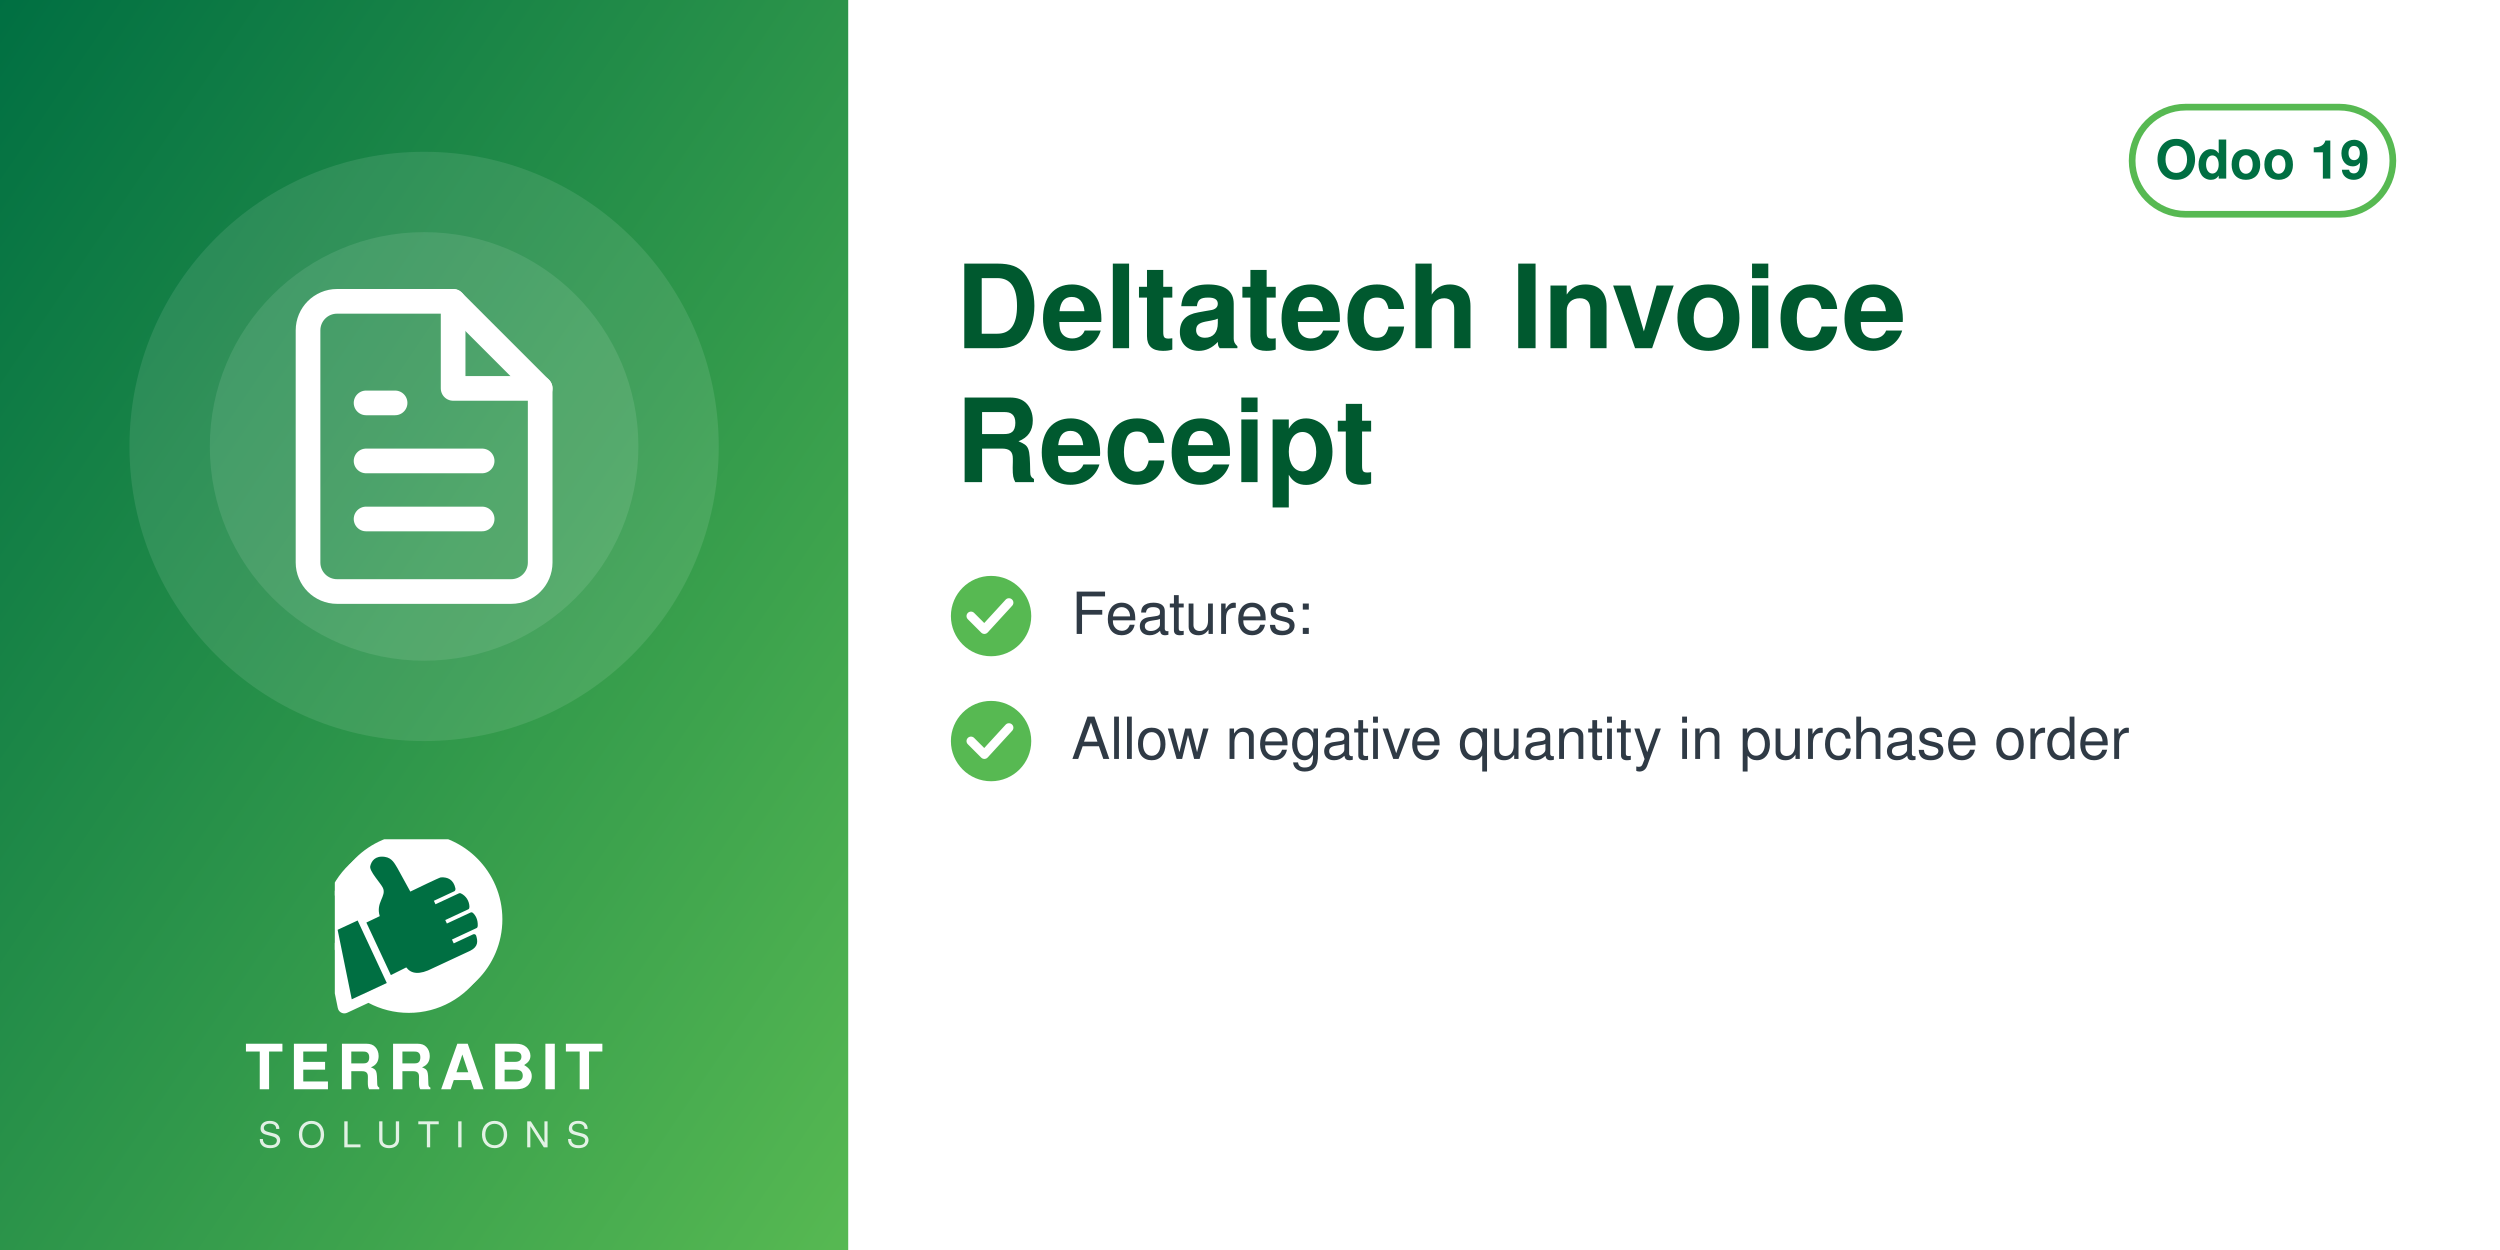
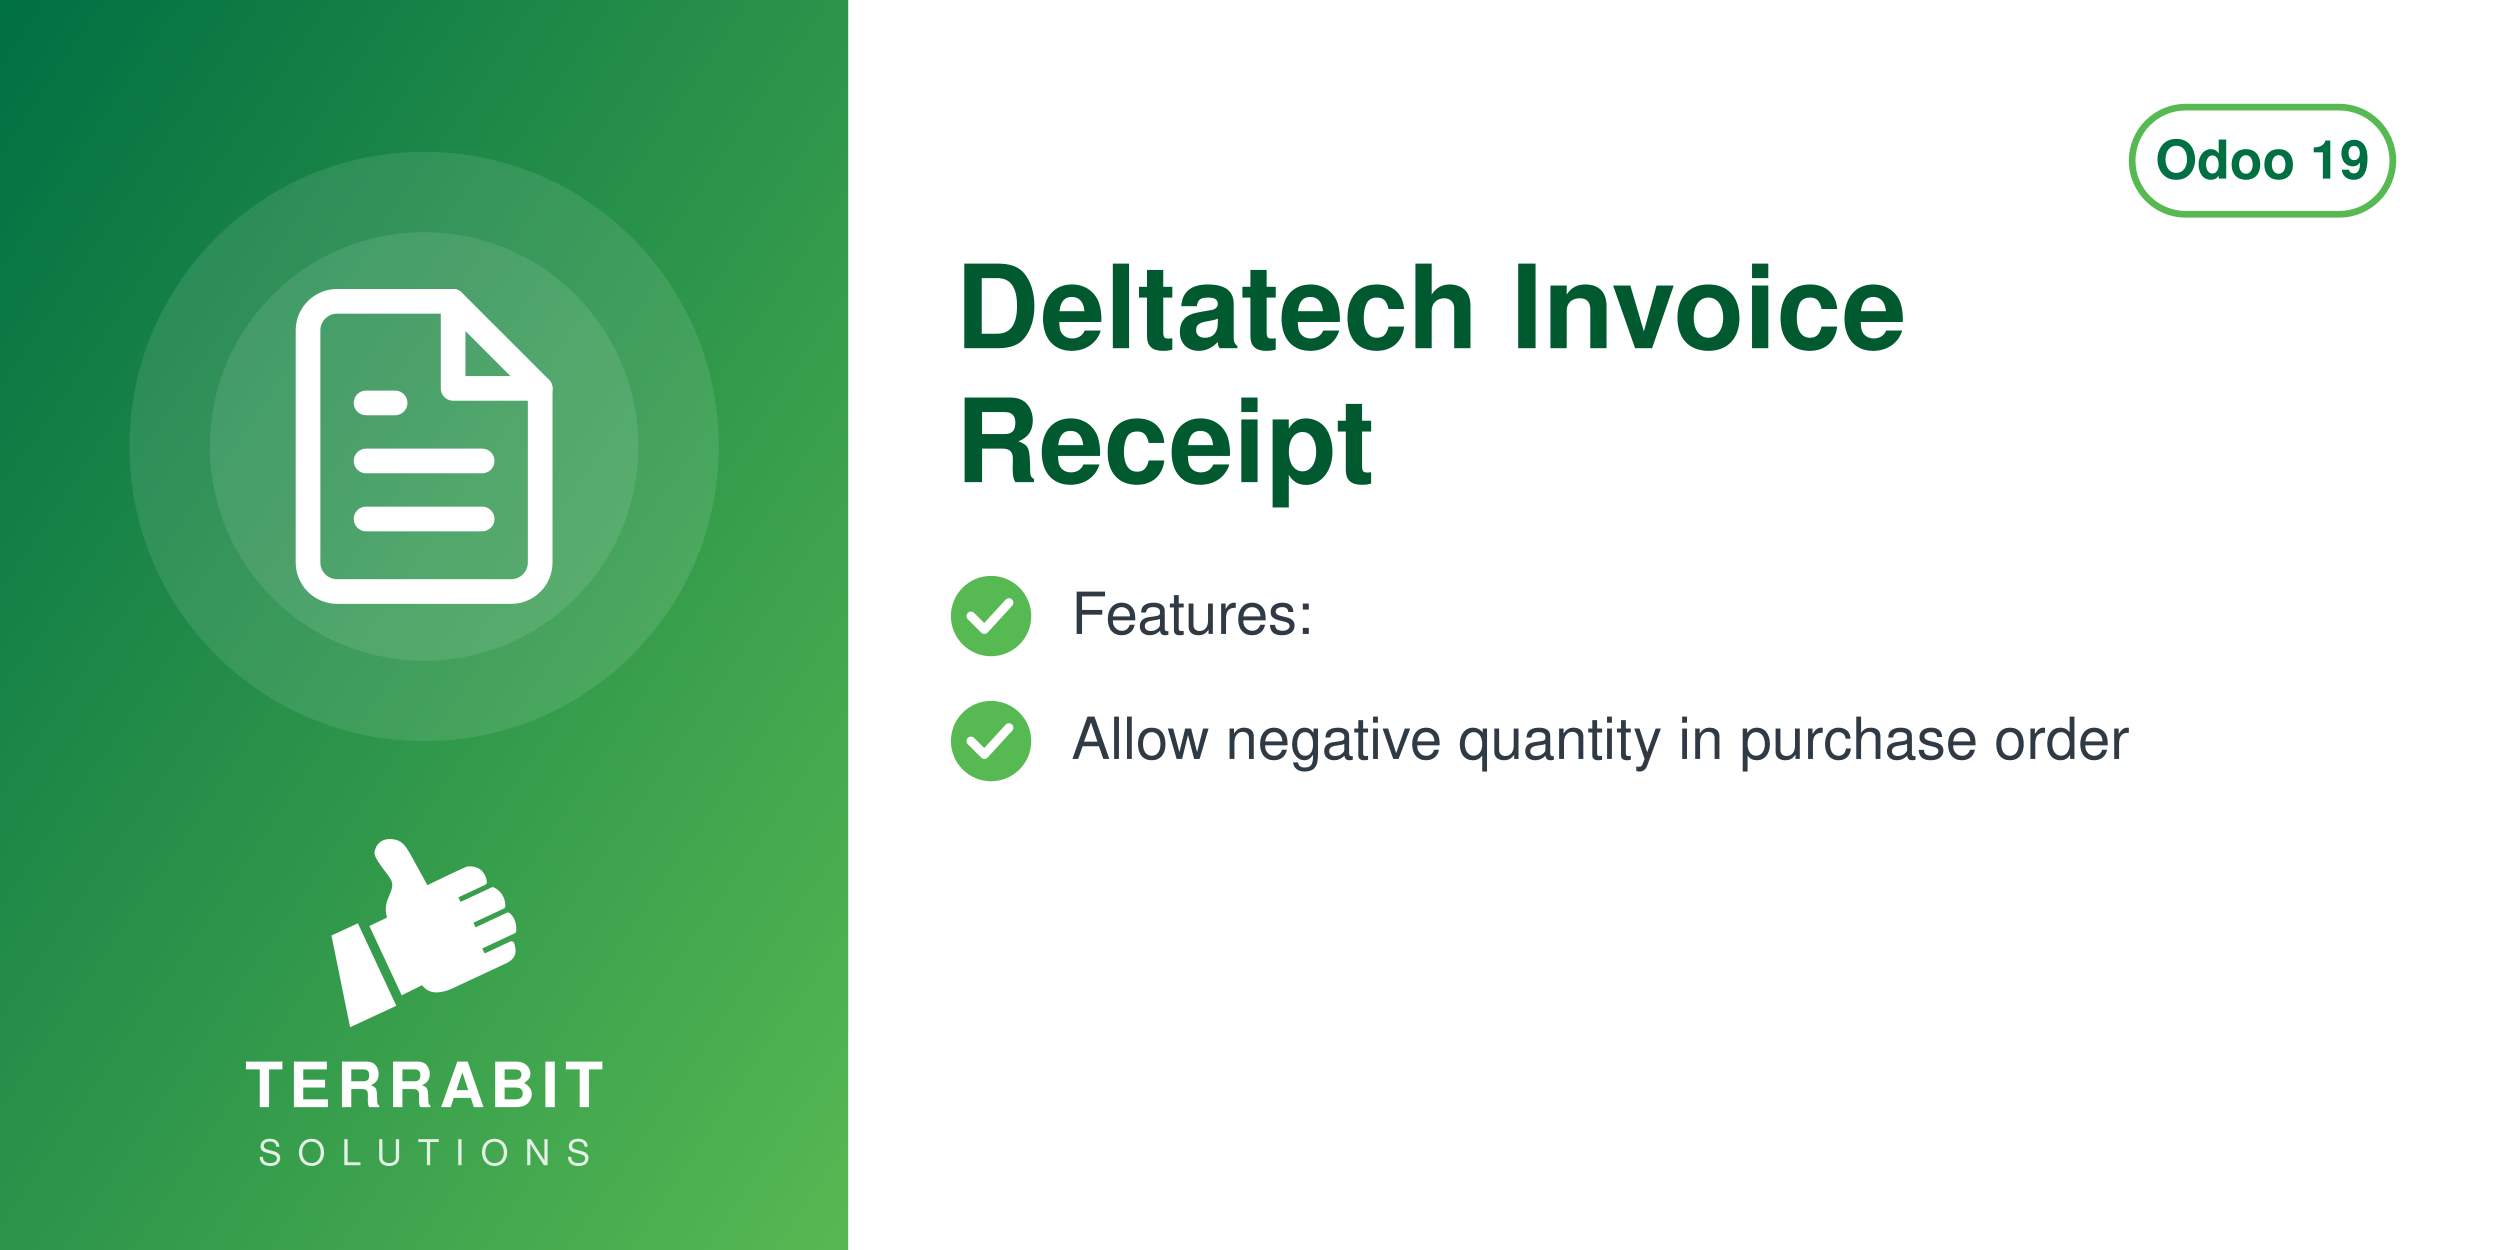
<svg xmlns="http://www.w3.org/2000/svg" width="560" height="280" viewBox="0 0 560 280">
  <defs>
    <linearGradient id="g" x1="0" y1="0" x2="1" y2="1">
      <stop offset="0" stop-color="#006F42" />
      <stop offset="1" stop-color="#57B952" />
    </linearGradient>
  </defs>
  <rect width="560" height="280" fill="#FFFFFF" />
  <rect width="190" height="280" fill="url(#g)" />
  <circle cx="95.0" cy="100" r="66" fill="white" opacity="0.10" />
  <circle cx="95.0" cy="100" r="48" fill="white" opacity="0.10" />
  <svg x="56.0" y="61.0" width="78" height="78" viewBox="0 0 24 24">
    <g fill="none" stroke="white" stroke-width="1.7" stroke-linecap="round" stroke-linejoin="round">
      <path d="M14 2H6a2 2 0 0 0-2 2v16a2 2 0 0 0 2 2h12a2 2 0 0 0 2-2V8z" />
      <path d="M14 2v6h6M8 13h8M8 17h8M8 9h2" />
    </g>
  </svg>
-   <svg x="75.0" y="188" width="40" height="40" viewBox="4150 2350 3900 3800" preserveAspectRatio="xMidYMid meet">
-     <path fill="#FFFFFF" d="M7338.82 5241.89c-336.4,511.49 -915.39,849.23 -1573.35,849.23 -318.43,0 -618.3,-79.19 -881.23,-218.8l-465.06 216.37c-72.83,33.95 -159.37,2.44 -193.35,-70.37 -5.59,-12.01 -9.4,-24.39 -11.54,-36.85l-247.52 -1217.33c-54.07,-175.41 -83.21,-361.76 -83.21,-554.92 0,-657.98 337.78,-1237 849.31,-1573.39 -400.37,339.2 -654.6,845.59 -654.6,1411.43 0,184.82 27.28,368.48 81.7,545.13l0.48 1.54 247.97 1219.53 0.08 0.48c1.71,9.89 4.72,19.5 8.96,28.59 26.29,56.38 93.5,80.75 149.87,54.52l479.82 -223.25 14.39 7.64c267.26,141.92 563.34,214.99 865.9,214.99 565.81,0 1072.18,-254.2 1411.38,-654.54z" />
-     <path fill="#FFFFFF" d="M5927.44 2165.35c1039.34,0 1881.91,842.57 1881.91,1881.91 0,1039.34 -842.57,1881.89 -1881.91,1881.89 -318.43,0 -618.33,-79.2 -881.24,-218.81l-465.06 216.38c-72.81,33.95 -159.37,2.44 -193.34,-70.36 -5.59,-12.01 -9.41,-24.4 -11.55,-36.86l-247.56 -1217.47c-54.04,-175.36 -83.16,-361.66 -83.16,-554.76 0,-1039.34 842.56,-1881.91 1881.9,-1881.91z" />
-     <path fill="#006F42" d="M4648.32 4073.59l636.59 1365.17 -765.09 355.96 -308.63 -1517.87 437.13 -203.26zm725.61 1192.32l336.75 -167.88c105.65,140.85 282.69,170.72 576.82,18.8l819.92 -382.33c181.4,-90.13 164.26,-214.57 130.07,-328.43 -4.28,-14.25 -13.68,-24.81 -27.34,-30.7 -13.67,-5.89 -27.61,-5.11 -41.09,1.18l-422.32 196.93 -39.04 -83.72 538.07 -250.91c16.64,-7.76 24.7,-27.69 25.58,-46.04 6.48,-134.33 -44.36,-230.89 -105.84,-285.23 -15.2,-13.44 -35.71,-15.59 -54.12,-7l-513.92 239.64 -35.6 -76.34 506.31 -236.1c17.69,-8.25 22.52,-36.93 21.83,-56.45 -4.1,-117.31 -67.62,-232.74 -187.72,-290.66 -13.94,-6.72 -28.64,-6.36 -42.69,0.19l-511.21 238.38 -35.37 -75.86 448.98 -209.36c20.44,-9.53 25.81,-42.28 21.02,-64.32 -41.02,-189.07 -167.92,-247.8 -318.14,-237.87 -29.39,1.94 -589.86,273.16 -665.95,310.54l-281.84 -513.57c-59.06,-93.13 -112.7,-221.7 -276.47,-245.13 -211.24,-30.22 -291.56,94.38 -316.89,203.13 -25.32,108.75 223.84,365.99 276.05,473.69 85.52,184.27 -161.86,318.11 -68.41,617.99l-292.54 139.94 535.09 1147.51z" />
+   <svg x="72.0" y="186" width="46" height="46" viewBox="4045 2535 3400 3400" preserveAspectRatio="xMidYMid meet">
+     <path fill="#FFFFFF" d="M4648.32 4073.59l636.59 1365.17 -765.09 355.96 -308.63 -1517.87 437.13 -203.26zm725.61 1192.32l336.75 -167.88c105.65,140.85 282.69,170.72 576.82,18.8l819.92 -382.33c181.4,-90.13 164.26,-214.57 130.07,-328.43 -4.28,-14.25 -13.68,-24.81 -27.34,-30.7 -13.67,-5.89 -27.61,-5.11 -41.09,1.18l-422.32 196.93 -39.04 -83.72 538.07 -250.91c16.64,-7.76 24.7,-27.69 25.58,-46.04 6.48,-134.33 -44.36,-230.89 -105.84,-285.23 -15.2,-13.44 -35.71,-15.59 -54.12,-7l-513.92 239.64 -35.6 -76.34 506.31 -236.1c17.69,-8.25 22.52,-36.93 21.83,-56.45 -4.1,-117.31 -67.62,-232.74 -187.72,-290.66 -13.94,-6.72 -28.64,-6.36 -42.69,0.19l-511.21 238.38 -35.37 -75.86 448.98 -209.36c20.44,-9.53 25.81,-42.28 21.02,-64.32 -41.02,-189.07 -167.92,-247.8 -318.14,-237.87 -29.39,1.94 -589.86,273.16 -665.95,310.54l-281.84 -513.57c-59.06,-93.13 -112.7,-221.7 -276.47,-245.13 -211.24,-30.22 -291.56,94.38 -316.89,203.13 -25.32,108.75 223.84,365.99 276.05,473.69 85.52,184.27 -161.86,318.11 -68.41,617.99l-292.54 139.94 535.09 1147.51z" />
  </svg>
-   <text x="95.0" y="244" text-anchor="middle" font-family="Helvetica,Arial,sans-serif" font-size="14" font-weight="800" letter-spacing="1.4" fill="white">TERRABIT</text>
-   <text x="95.0" y="257" text-anchor="middle" font-family="Helvetica,Arial,sans-serif" font-size="8" font-weight="500" letter-spacing="3.6" fill="white" opacity="0.85">SOLUTIONS</text>
+   <text x="95.0" y="248" text-anchor="middle" font-family="Helvetica,Arial,sans-serif" font-size="14" font-weight="800" letter-spacing="1.4" fill="white">TERRABIT</text>
+   <text x="95.0" y="261" text-anchor="middle" font-family="Helvetica,Arial,sans-serif" font-size="8" font-weight="500" letter-spacing="3.6" fill="white" opacity="0.85">SOLUTIONS</text>
  <g>
    <rect x="477.6" y="24" width="58.4" height="24" rx="12" fill="none" stroke="#57B952" stroke-width="1.5" />
    <text x="506.8" y="40" text-anchor="middle" font-family="Helvetica,Arial,sans-serif" font-size="12" font-weight="700" fill="#006F42">Odoo 19</text>
  </g>
  <text x="214" y="78" font-family="Helvetica,Arial,sans-serif" font-size="26" font-weight="700" fill="#00592F">Deltatech Invoice</text>
  <text x="214" y="108" font-family="Helvetica,Arial,sans-serif" font-size="26" font-weight="700" fill="#00592F">Receipt</text>
  <circle cx="222" cy="138" r="9" fill="#57B952" />
  <path d="M217.5 138 l3 3 l5.5 -6" fill="none" stroke="white" stroke-width="2" stroke-linecap="round" stroke-linejoin="round" />
  <text x="240" y="142" font-family="Helvetica,Arial,sans-serif" font-size="13" fill="#2F3A45">Features:</text>
  <circle cx="222" cy="166" r="9" fill="#57B952" />
  <path d="M217.5 166 l3 3 l5.5 -6" fill="none" stroke="white" stroke-width="2" stroke-linecap="round" stroke-linejoin="round" />
  <text x="240" y="170" font-family="Helvetica,Arial,sans-serif" font-size="13" fill="#2F3A45">Allow negative quantity in purchase order</text>
</svg>
